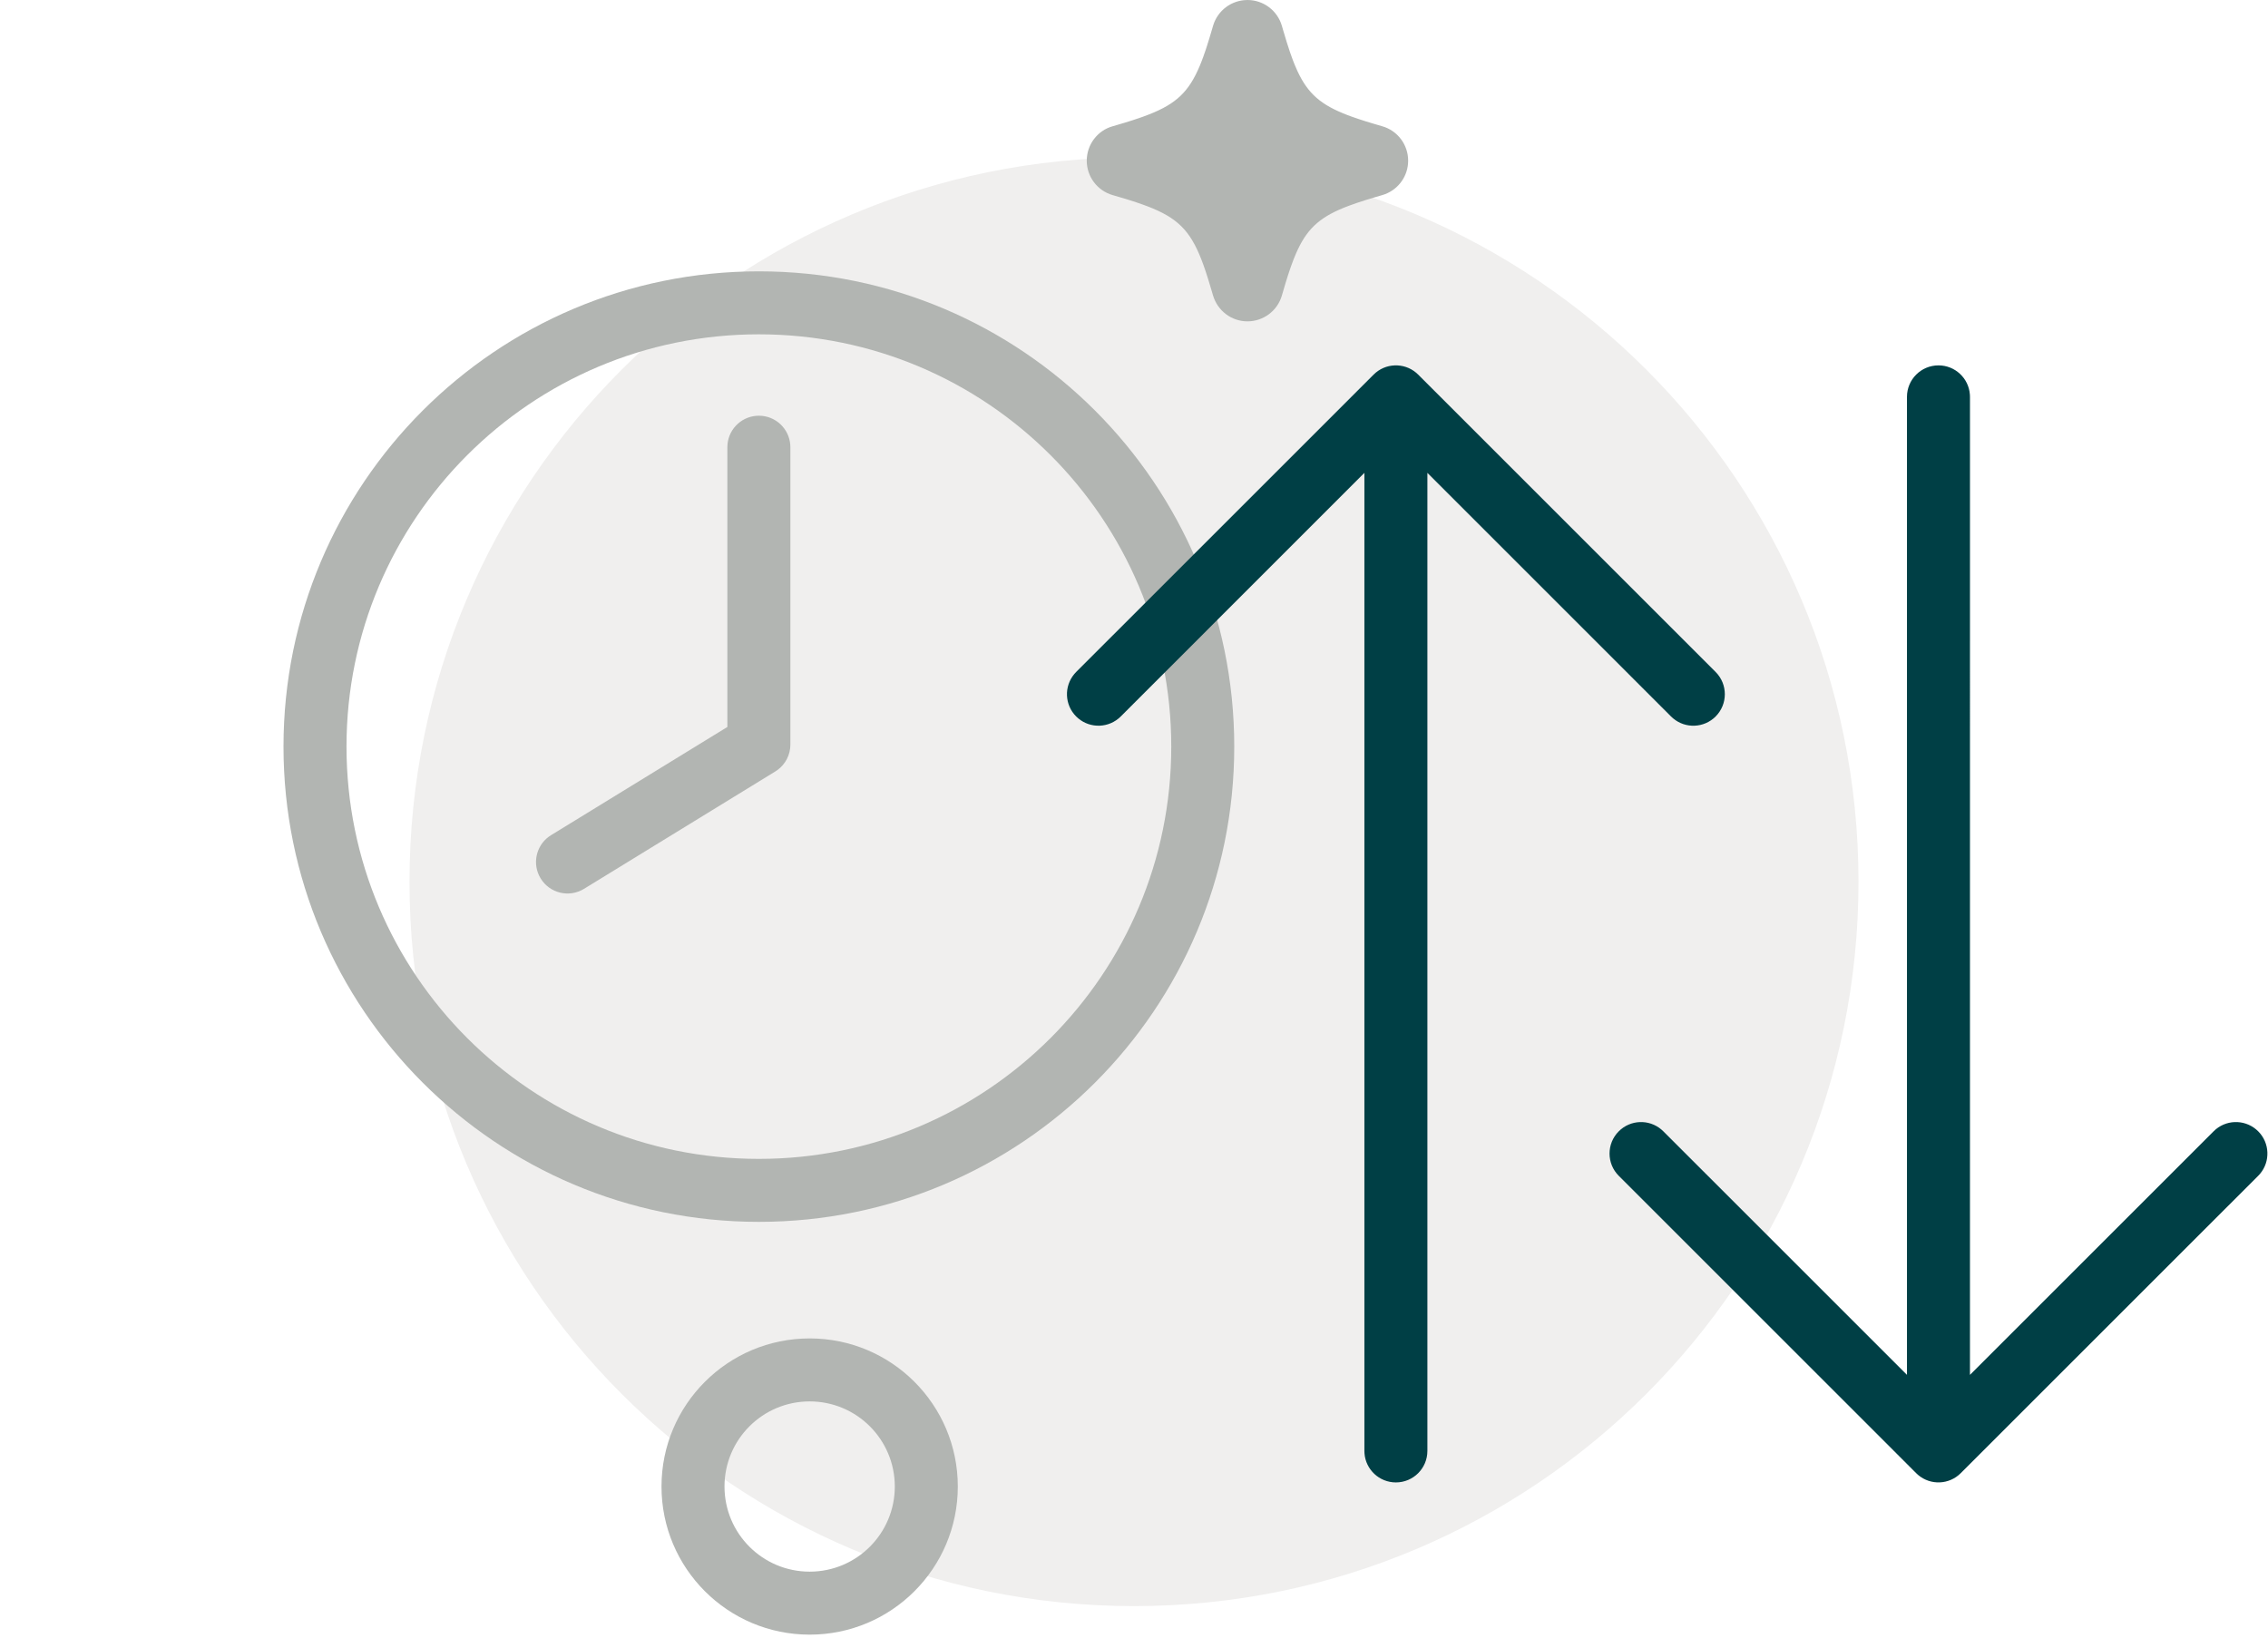
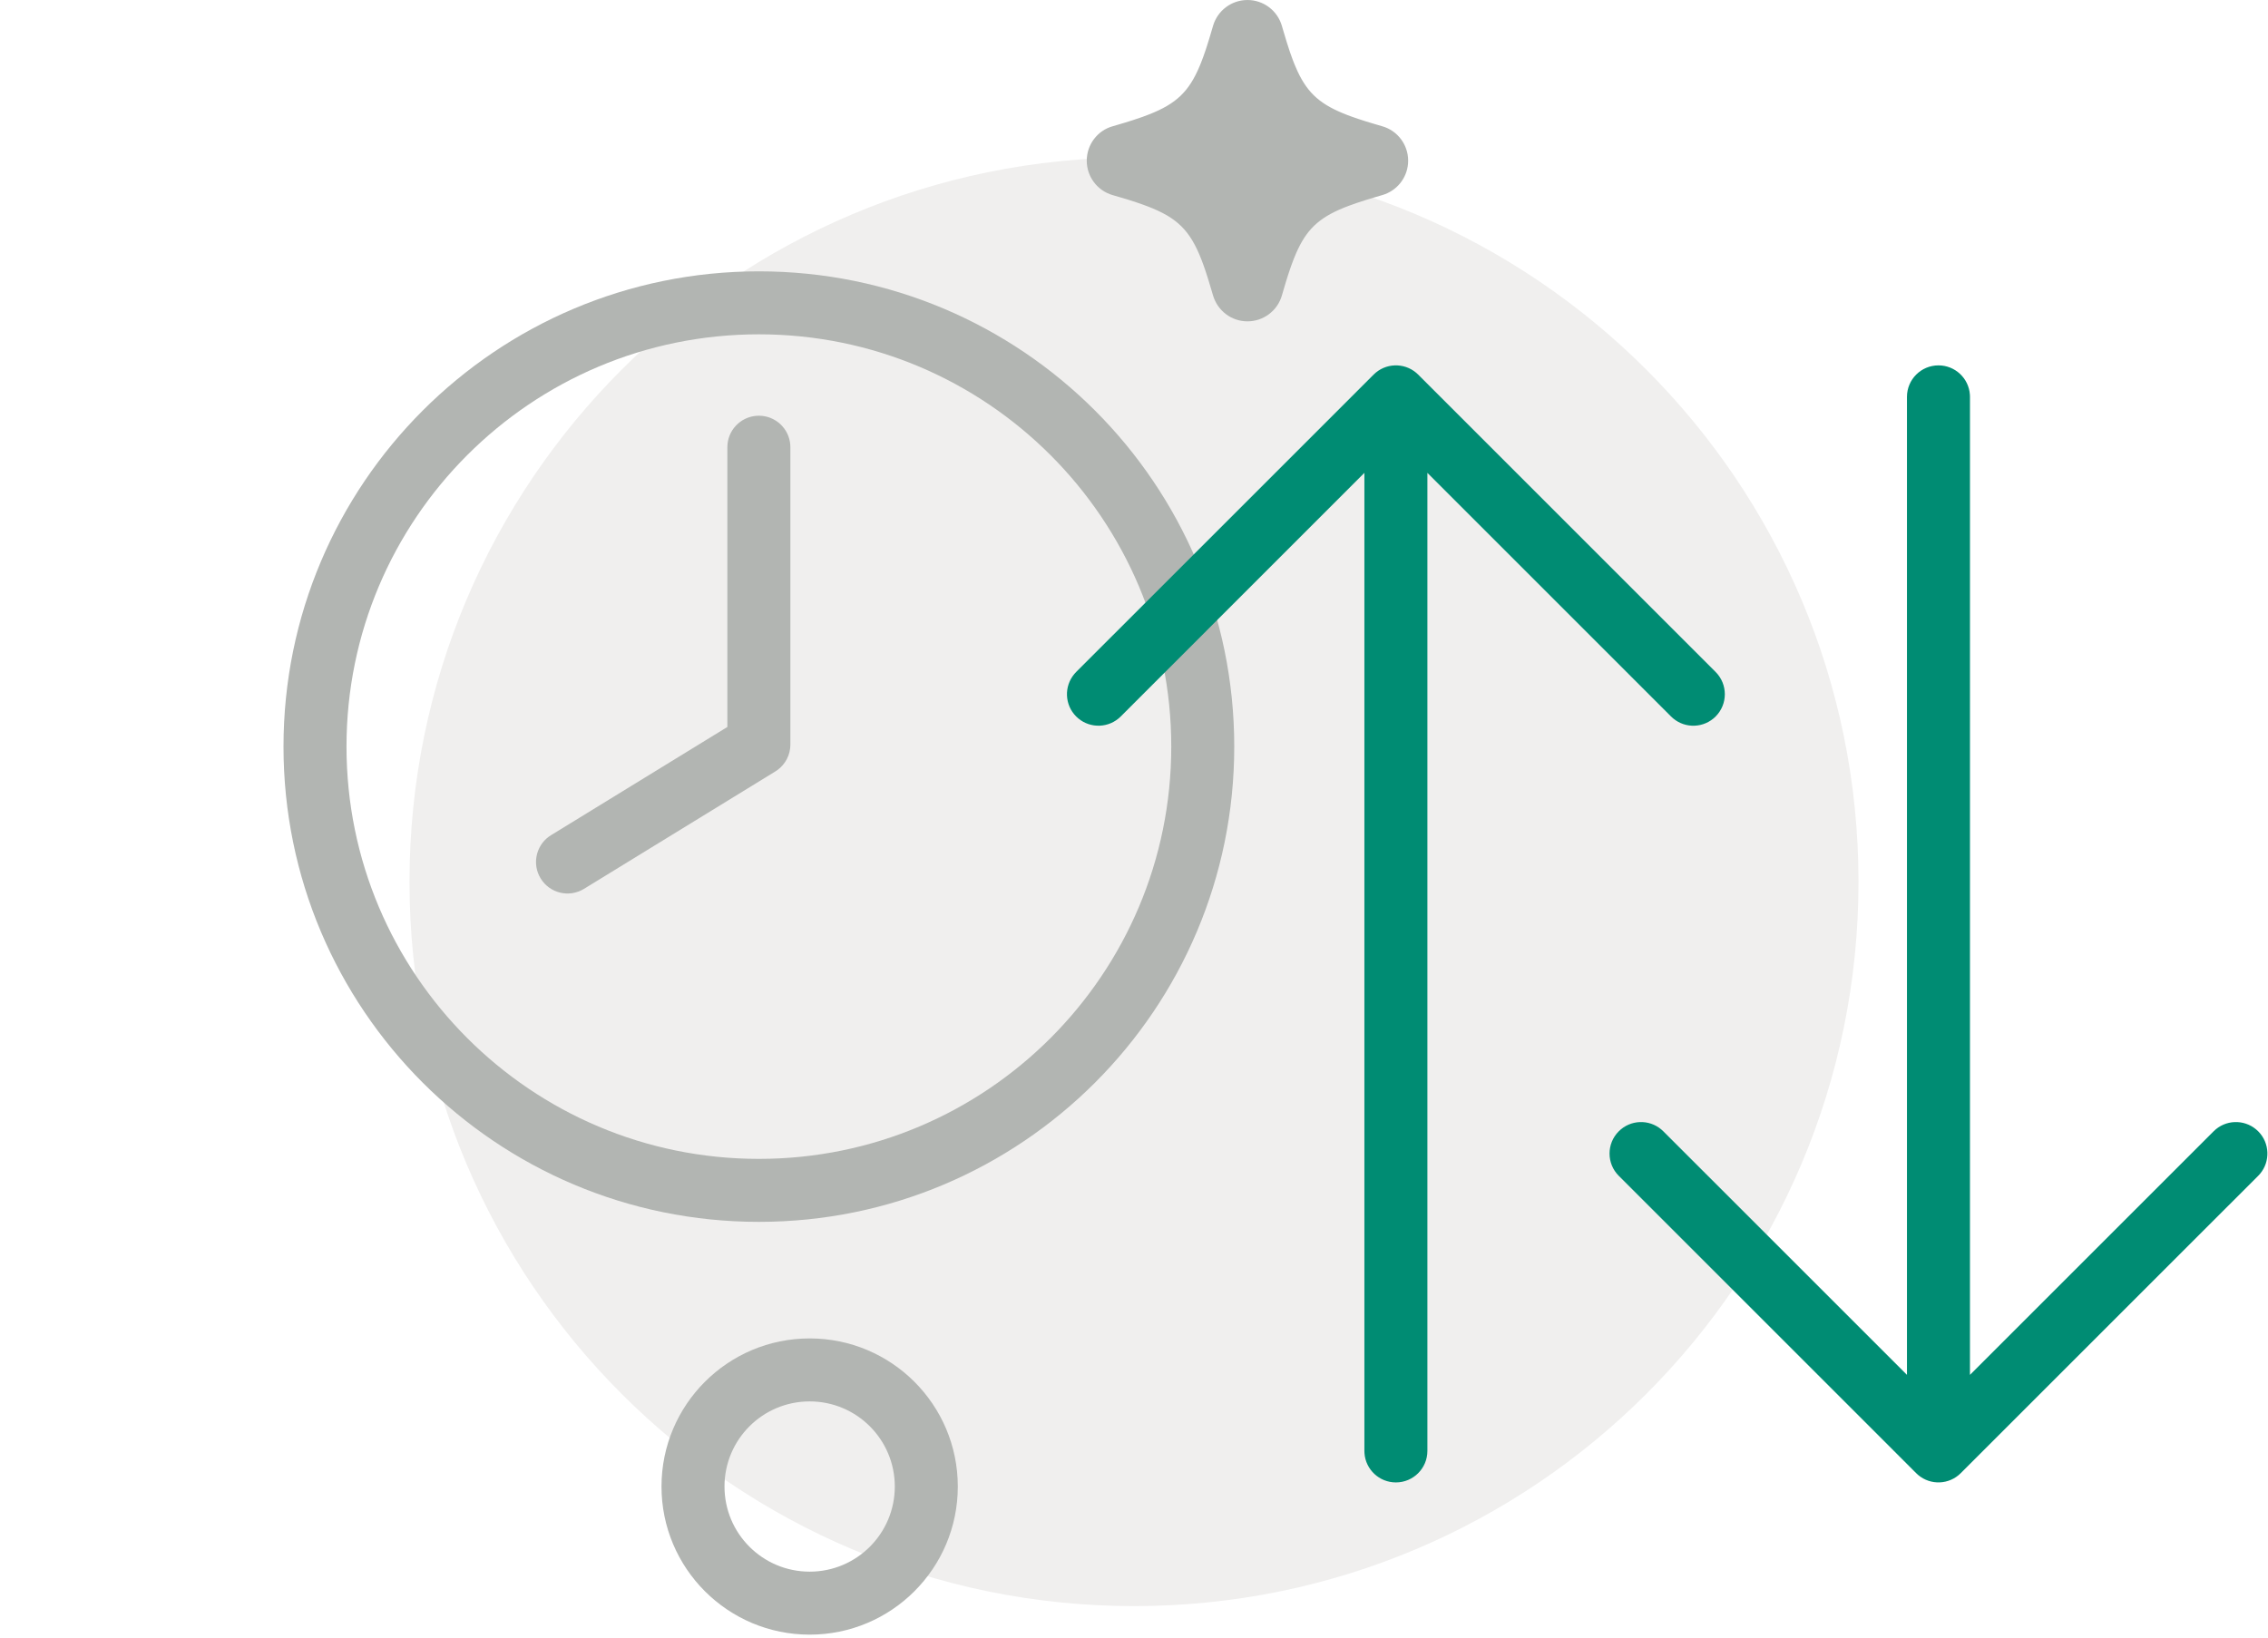
<svg xmlns="http://www.w3.org/2000/svg" width="144" height="104" viewBox="0 0 144 104">
  <g fill="none" fill-rule="evenodd">
    <g>
      <g>
        <path d="M0 104V0h144v104H0z" transform="translate(-664 -200) translate(664 200)" />
        <path fill="#F0EFEE" d="M72 10c25.405 0 46 20.595 46 46 0 25.404-20.595 46-46 46-25.404 0-46-20.596-46-46 0-25.405 20.596-46 46-46" transform="translate(-664 -200) translate(664 200)" />
        <path fill="#B2B5B2" fill-rule="nonzero" d="M51.407 85C46.212 85 42 89.21 42 94.406c0 5.194 4.212 9.406 9.407 9.406s9.406-4.211 9.406-9.406c0-5.196-4.21-9.406-9.406-9.406zm0 4c2.986 0 5.406 2.42 5.406 5.406 0 2.986-2.42 5.406-5.406 5.406-2.986 0-5.407-2.42-5.407-5.406C46 91.42 48.42 89 51.407 89z" transform="translate(-664 -200) translate(664 200)" />
        <path fill="#B2B5B2" d="M79.204 0c1.013 0 1.906.67 2.187 1.648l.08.273.229.762.186.574.037.108.149.413.075.195.076.187.154.353c.674 1.453 1.51 2.158 3.189 2.8l.258.095.428.148.462.15.498.151.535.157c.986.276 1.66 1.175 1.66 2.19 0 .96-.6 1.807-1.487 2.134l-.16.053-.536.157-.5.152-.573.187-.522.186c-1.702.64-2.551 1.338-3.23 2.775l-.1.221-.152.367-.15.398-.074.21-.149.446-.15.481-.233.791c-.281.976-1.174 1.646-2.187 1.646-1.011 0-1.896-.666-2.187-1.647l-.08-.273-.23-.763-.148-.463-.149-.43c-.712-1.978-1.462-2.856-3.205-3.59l-.233-.094-.397-.15-.43-.149-.463-.15-.5-.151-.537-.157C69.672 12.11 69 11.22 69 10.205c0-1.016.674-1.915 1.646-2.187l.274-.08.518-.154.48-.15.553-.187.104-.037.398-.15c1.705-.673 2.513-1.437 3.197-3.067l.093-.228.15-.399.149-.43.074-.229.151-.482.235-.794c.286-.964 1.17-1.63 2.182-1.63z" transform="translate(-664 -200) translate(664 200)" />
        <path fill="#B2B5B2" fill-rule="nonzero" d="M48.183 26.401c1.054 0 1.918.816 1.994 1.851l.006.15v18.885c0 .642-.308 1.242-.822 1.616l-.132.089-12.15 7.457c-.942.578-2.173.283-2.75-.658-.55-.895-.311-2.051.521-2.66l.137-.091 11.195-6.872V28.401c0-1.054.817-1.918 1.851-1.994l.15-.006z" transform="translate(-664 -200) translate(664 200)" />
        <path fill="#B2B5B2" fill-rule="nonzero" d="M48.183 17.232C31.513 17.232 18 30.746 18 47.415c0 16.67 13.513 30.183 30.182 30.183 16.669 0 30.183-13.514 30.183-30.183 0-16.67-13.514-30.183-30.183-30.183zm0 4c14.46 0 26.183 11.723 26.183 26.183 0 14.46-11.723 26.183-26.183 26.183C33.723 73.598 22 61.875 22 47.415c0-14.46 11.721-26.183 26.182-26.183z" transform="translate(-664 -200) translate(664 200)" />
-         <path fill="#003F45" fill-rule="nonzero" d="M89.916 23.673l.127.117 18.885 18.885c.78.78.78 2.047 0 2.828-.74.74-1.916.78-2.701.117l-.128-.117-15.471-15.472v62.114c0 1.104-.895 2-2 2-1.054 0-1.918-.816-1.994-1.85l-.006-.15V30.03l-15.47 15.472c-.74.74-1.916.78-2.701.117l-.128-.117c-.74-.74-.778-1.915-.116-2.7l.116-.128L87.214 23.79c.74-.74 1.916-.779 2.702-.117zM123.078 23.204c1.054 0 1.918.816 1.994 1.851l.006.15-.001 62.11 15.472-15.47c.74-.74 1.915-.778 2.7-.116l.128.117c.74.74.779 1.915.117 2.701l-.117.127-18.886 18.884c-.74.74-1.915.78-2.701.117l-.127-.117-18.884-18.884c-.781-.78-.781-2.047 0-2.828.74-.74 1.915-.78 2.7-.117l.128.117 15.47 15.468v-62.11c0-1.104.896-2 2-2z" transform="translate(-664 -200) translate(664 200)" />
+         <path fill="#008C73" fill-rule="nonzero" d="M89.916 23.673l.127.117 18.885 18.885c.78.78.78 2.047 0 2.828-.74.74-1.916.78-2.701.117l-.128-.117-15.471-15.472v62.114c0 1.104-.895 2-2 2-1.054 0-1.918-.816-1.994-1.85l-.006-.15V30.03l-15.47 15.472c-.74.74-1.916.78-2.701.117l-.128-.117c-.74-.74-.778-1.915-.116-2.7l.116-.128L87.214 23.79c.74-.74 1.916-.779 2.702-.117zM123.078 23.204c1.054 0 1.918.816 1.994 1.851l.006.15-.001 62.11 15.472-15.47c.74-.74 1.915-.778 2.7-.116l.128.117c.74.74.779 1.915.117 2.701l-.117.127-18.886 18.884c-.74.74-1.915.78-2.701.117l-.127-.117-18.884-18.884c-.781-.78-.781-2.047 0-2.828.74-.74 1.915-.78 2.7-.117l.128.117 15.47 15.468v-62.11c0-1.104.896-2 2-2z" transform="translate(-664 -200) translate(664 200)" />
      </g>
    </g>
  </g>
</svg>
